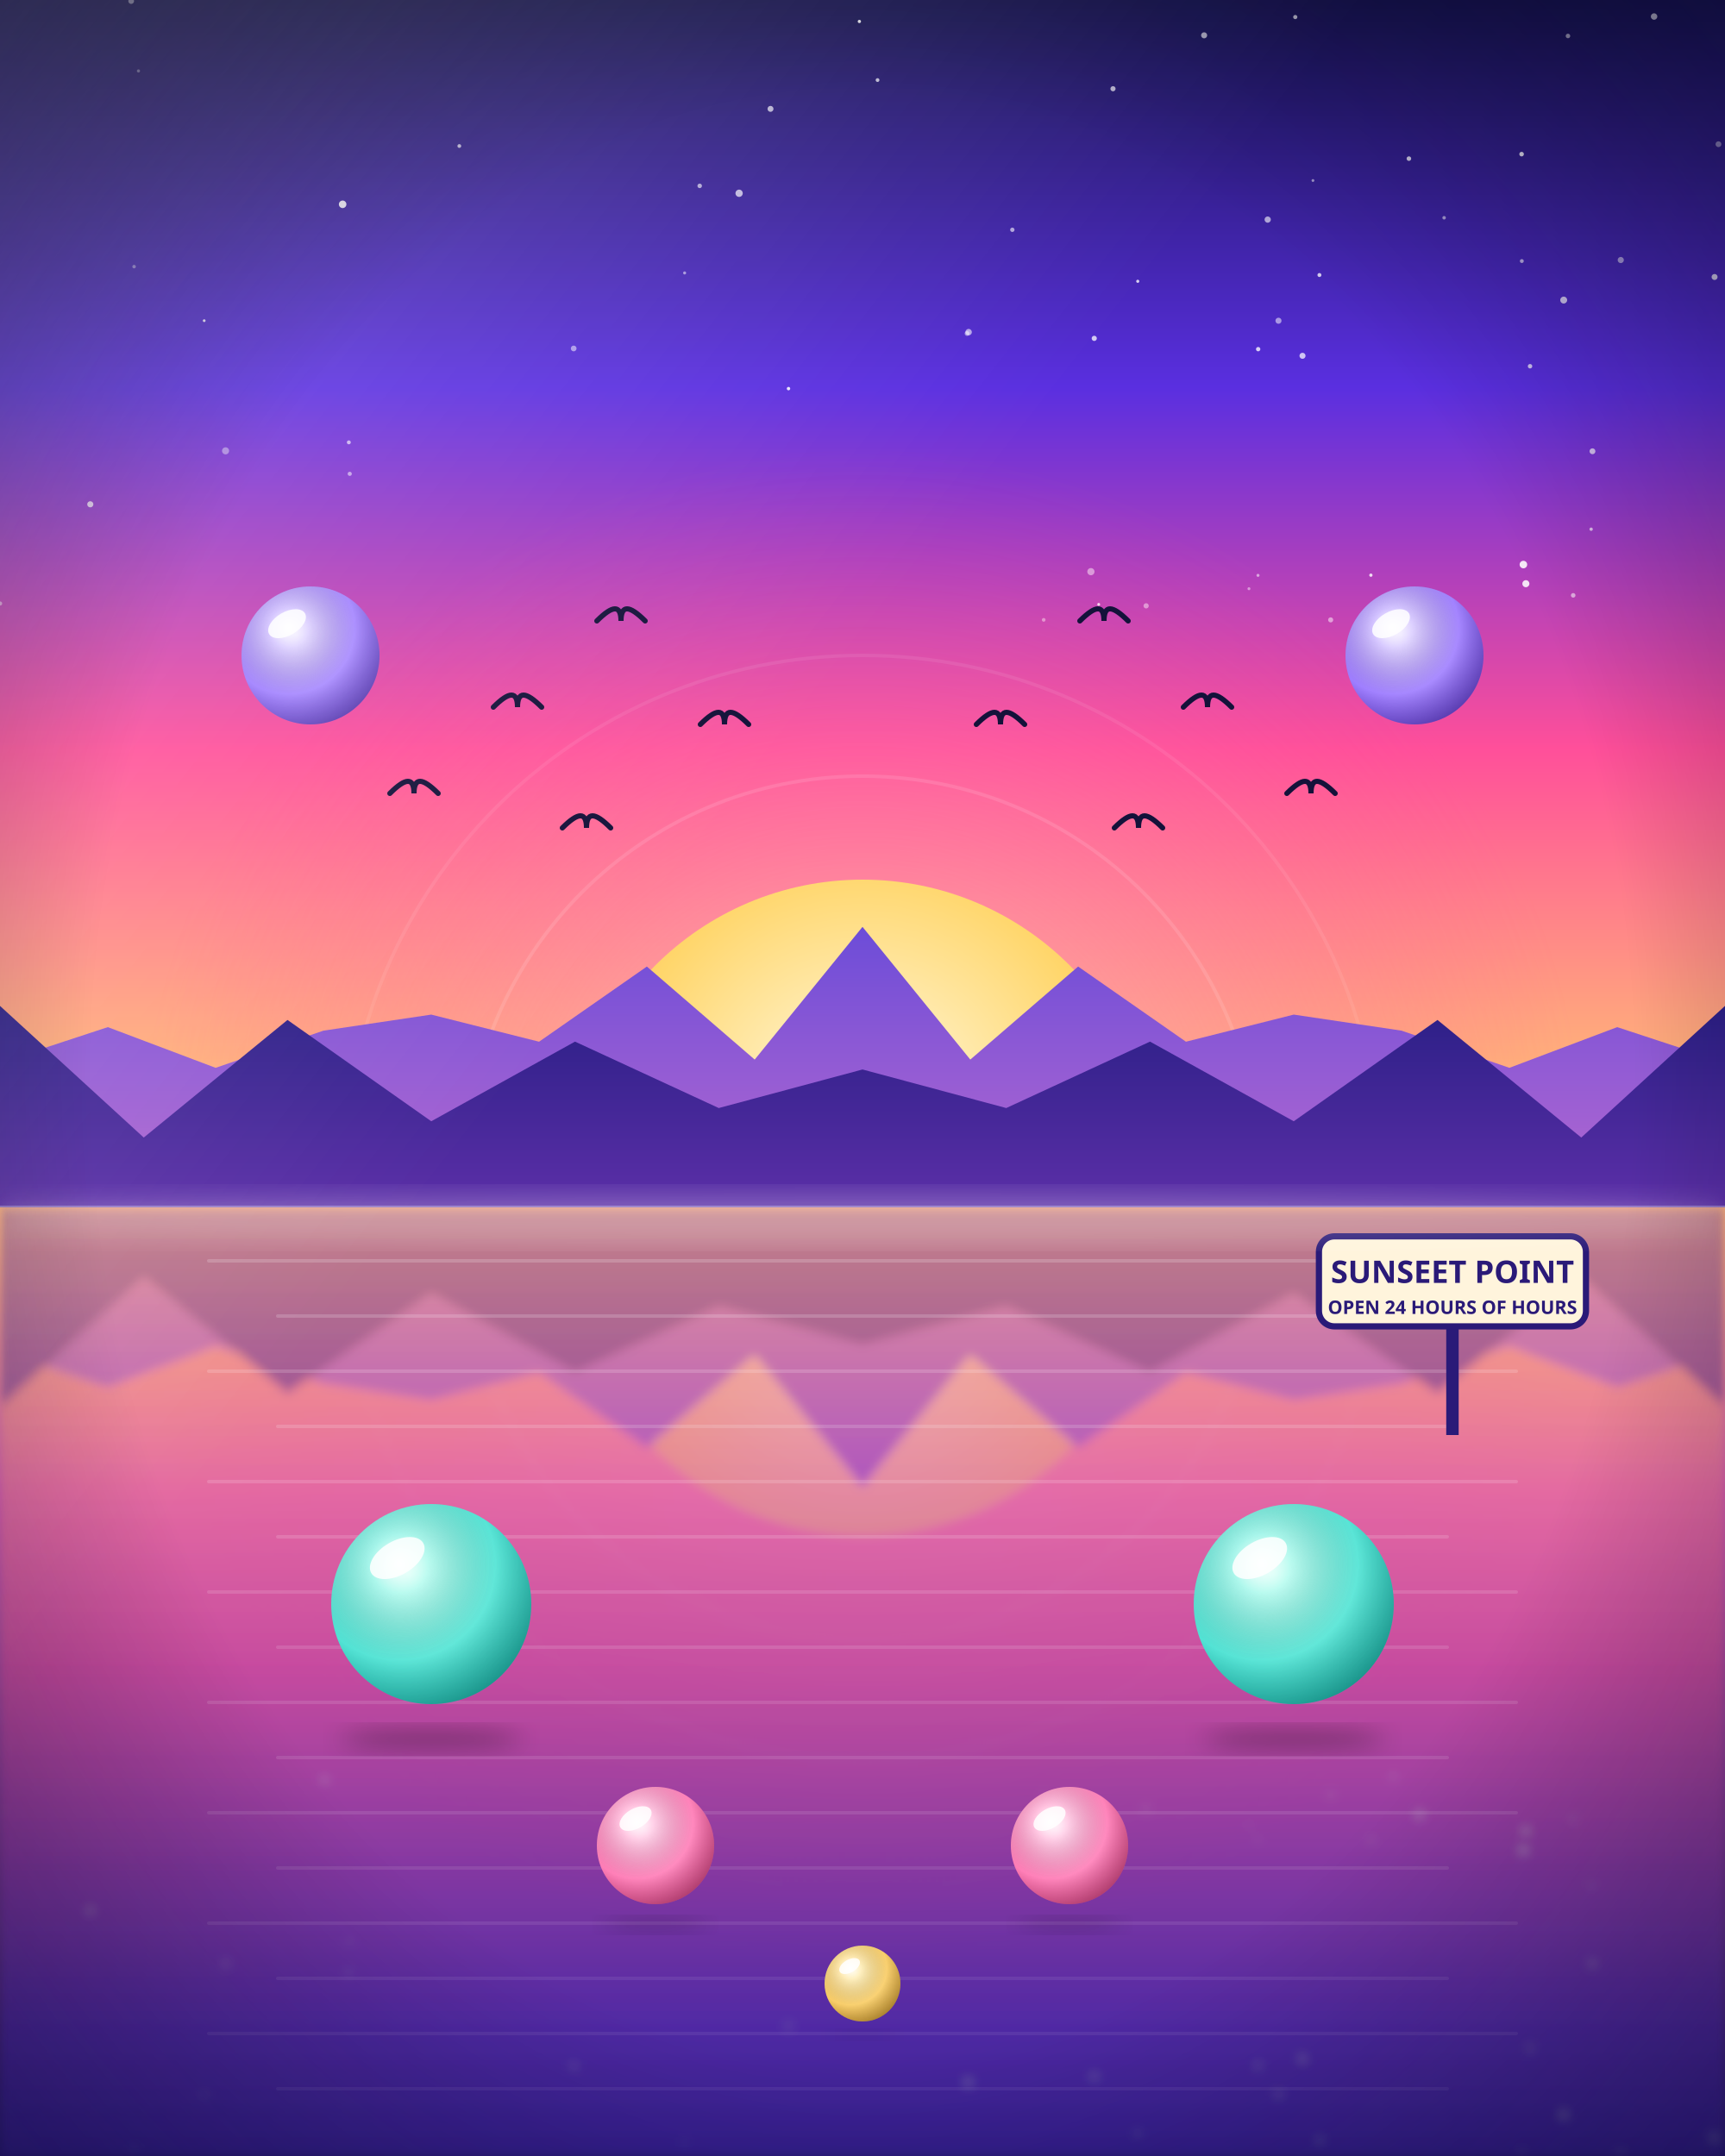
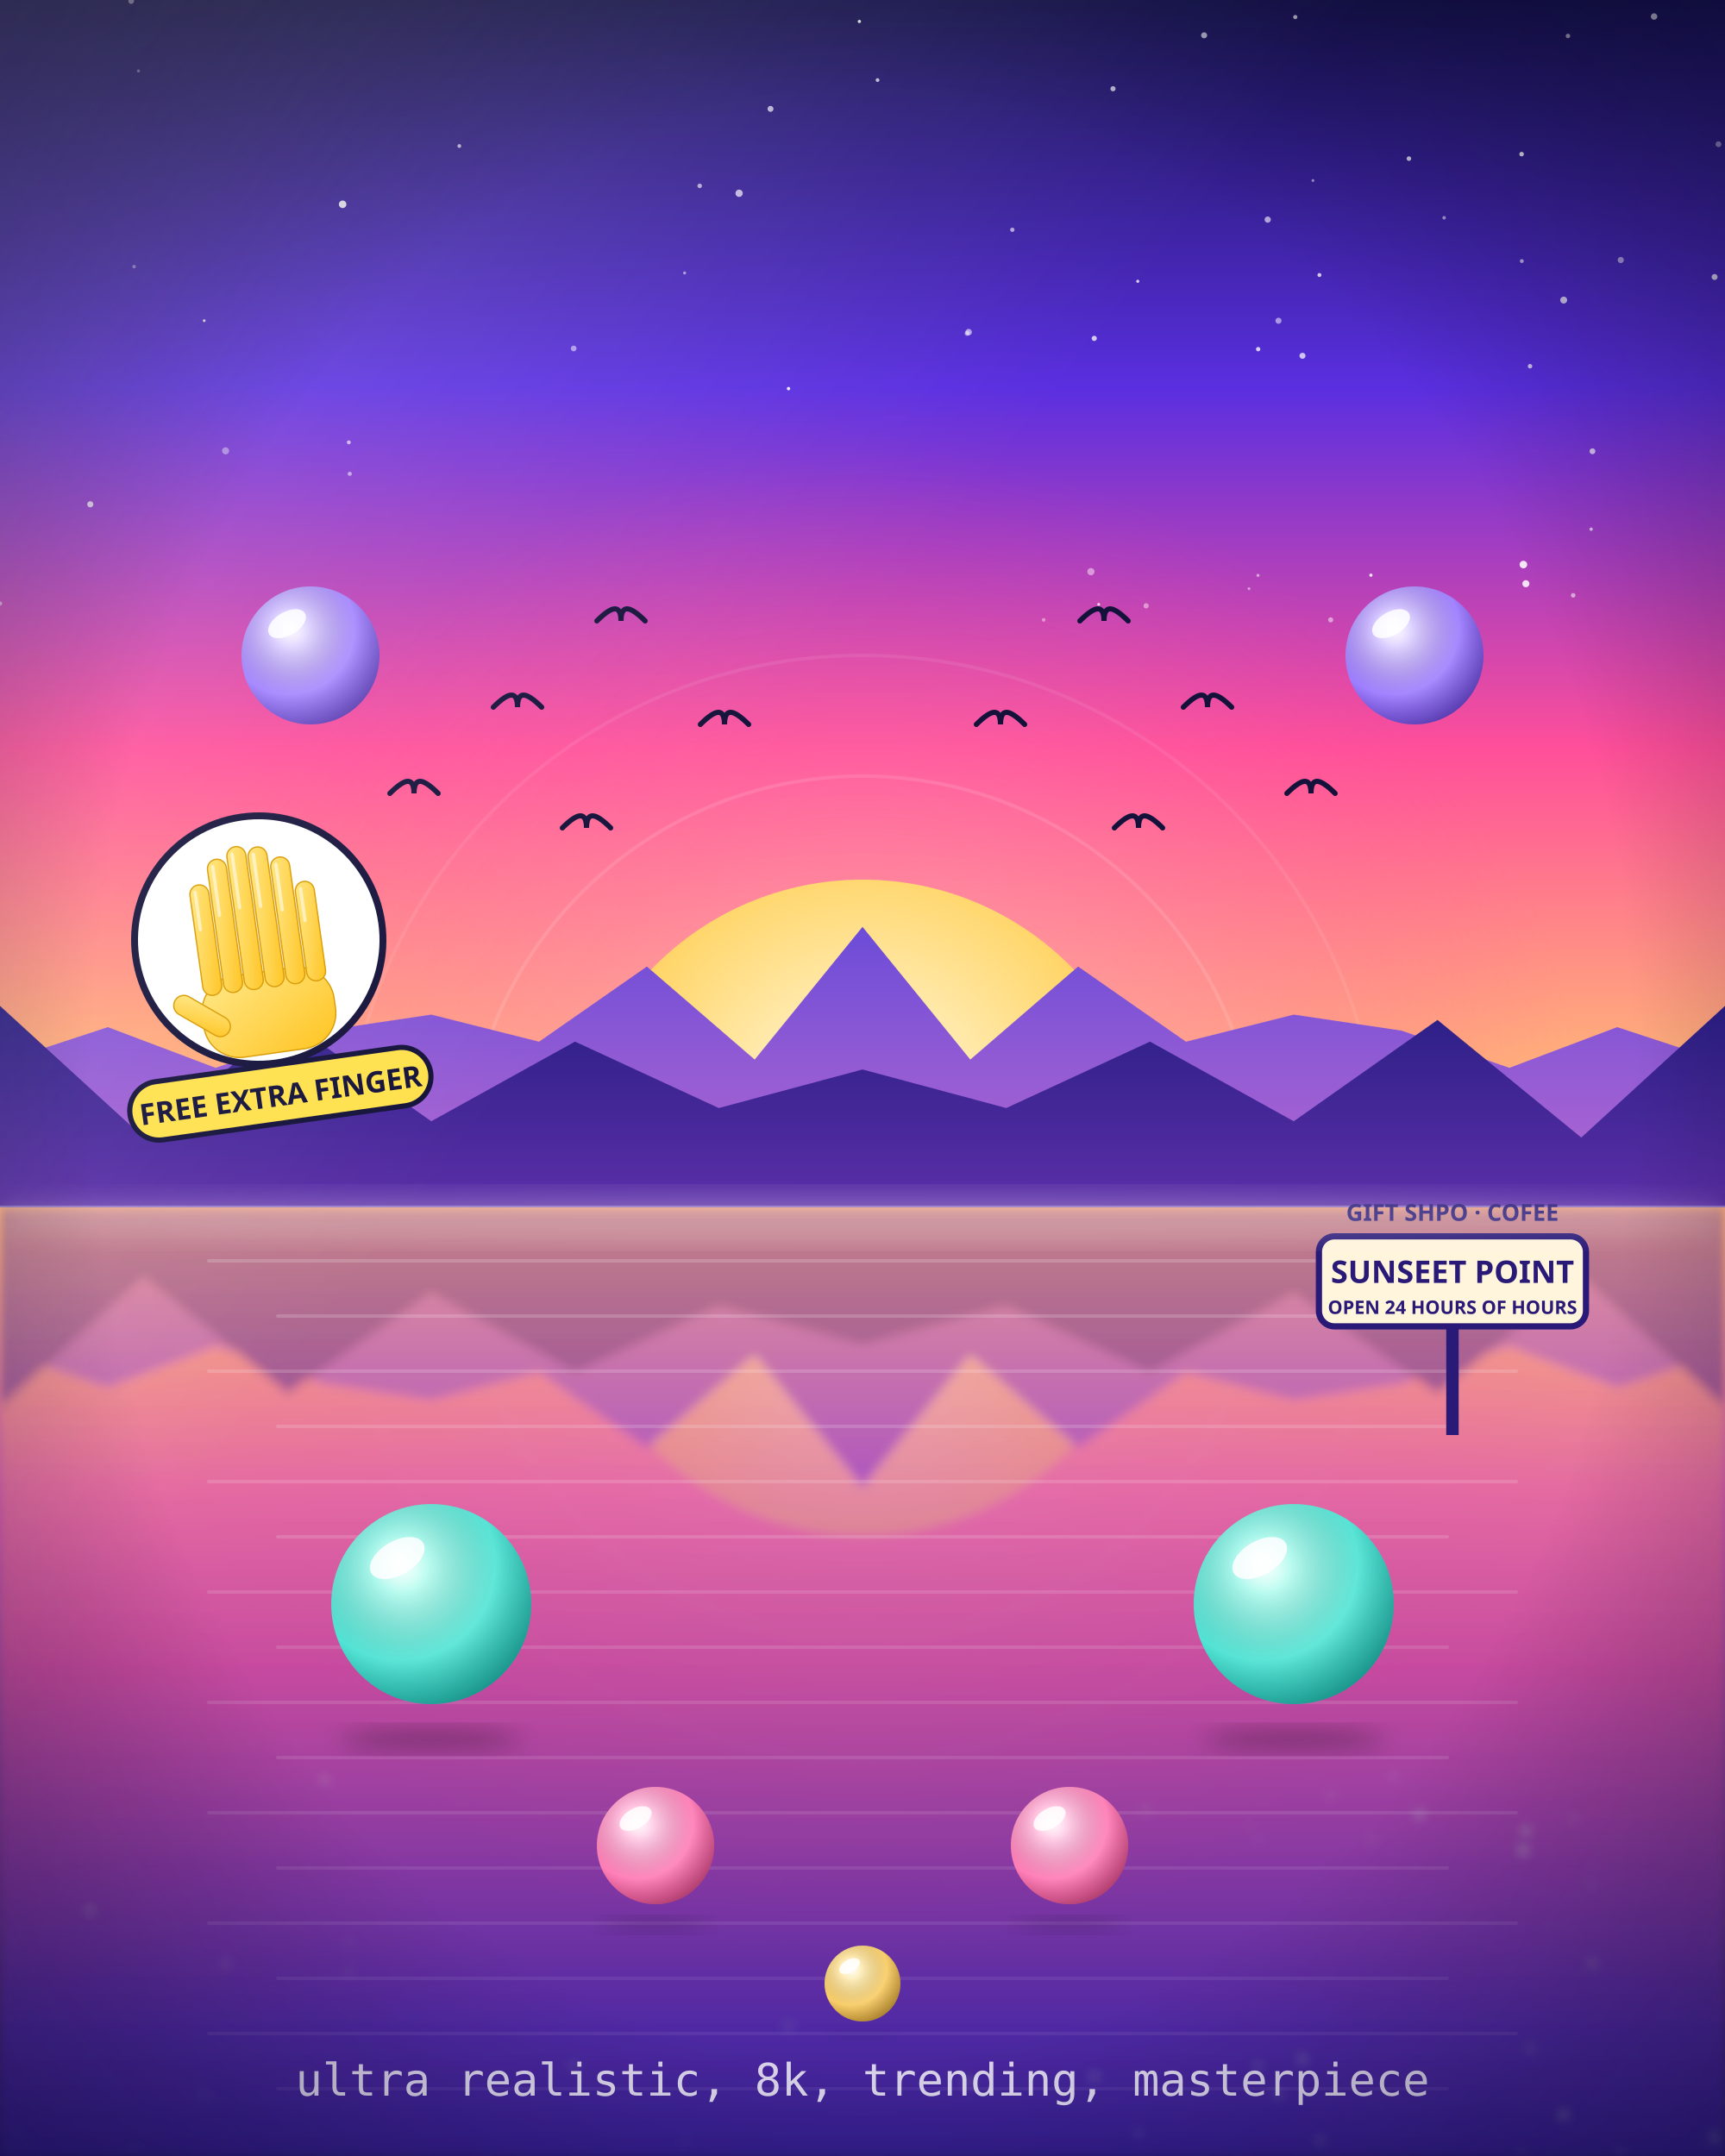
<svg xmlns="http://www.w3.org/2000/svg" viewBox="0 0 1000 1250" width="1000" height="1250">
  <defs>
    <radialGradient id="sph" cx=".34" cy=".3" r=".8">
      <stop offset="0" stop-color="#fff" stop-opacity=".95" />
      <stop offset=".18" stop-color="#fff" stop-opacity=".25" />
      <stop offset=".6" stop-color="#000" stop-opacity="0" />
      <stop offset="1" stop-color="#000" stop-opacity=".35" />
    </radialGradient>
    <filter id="blur8">
      <feGaussianBlur stdDeviation="8" />
    </filter>
    <filter id="blur20">
      <feGaussianBlur stdDeviation="20" />
    </filter>
    <filter id="blur3">
      <feGaussianBlur stdDeviation="3" />
    </filter>
    <linearGradient id="sky" x1="0" y1="0" x2="0" y2="1">
      <stop offset="0" stop-color="#15124d" />
      <stop offset=".32" stop-color="#5a2fe0" />
      <stop offset=".62" stop-color="#ff4f9a" />
      <stop offset=".88" stop-color="#ffb07a" />
      <stop offset="1" stop-color="#ffe3a8" />
    </linearGradient>
    <radialGradient id="halo">
      <stop offset="0" stop-color="#ffe9a8" stop-opacity=".95" />
      <stop offset=".35" stop-color="#ff9ab8" stop-opacity=".45" />
      <stop offset="1" stop-color="#ff4f9a" stop-opacity="0" />
    </radialGradient>
    <radialGradient id="sun" cx=".5" cy=".4" r=".7">
      <stop offset="0" stop-color="#fffbe8" />
      <stop offset=".6" stop-color="#ffd66b" />
      <stop offset="1" stop-color="#ff8a5c" />
    </radialGradient>
    <linearGradient id="far" x1="0" y1="0" x2="0" y2="1">
      <stop offset="0" stop-color="#6c4cd8" />
      <stop offset="1" stop-color="#b86ad0" />
    </linearGradient>
    <linearGradient id="near" x1="0" y1="0" x2="0" y2="1">
      <stop offset="0" stop-color="#2b1f86" />
      <stop offset="1" stop-color="#5c2fa8" />
    </linearGradient>
    <linearGradient id="lake" x1="0" y1="0" x2="0" y2="1">
      <stop offset="0" stop-color="#ffb07a" />
      <stop offset=".3" stop-color="#d45ab0" />
      <stop offset="1" stop-color="#2a1a78" />
    </linearGradient>
    <clipPath id="top">
      <rect width="1000" height="700" />
    </clipPath>
    <linearGradient id="sheen" x1="0" y1="0" x2="1" y2="1">
      <stop offset="0" stop-color="#fff" stop-opacity=".22" />
      <stop offset=".4" stop-color="#fff" stop-opacity="0" />
    </linearGradient>
    <radialGradient id="vig" cx=".5" cy=".5" r=".75">
      <stop offset=".6" stop-color="#000" stop-opacity="0" />
      <stop offset="1" stop-color="#0b0830" stop-opacity=".5" />
    </radialGradient>
  </defs>
  <g clip-path="url(#top)">
    <rect width="1000" height="700" fill="url(#sky)" />
    <circle cx="0.055" cy="349.891" r="1.205" fill="#fff" opacity="0.505" />
    <circle cx="729.371" cy="202.431" r="1.261" fill="#fff" opacity="0.776" />
    <circle cx="755.075" cy="206.283" r="1.758" fill="#fff" opacity="0.718" />
    <circle cx="816.757" cy="91.962" r="1.324" fill="#fff" opacity="0.754" />
    <circle cx="698.046" cy="20.477" r="1.757" fill="#fff" opacity="0.634" />
    <circle cx="922.402" cy="306.815" r="0.972" fill="#fff" opacity="0.657" />
    <circle cx="923.168" cy="261.631" r="1.701" fill="#fff" opacity="0.689" />
    <circle cx="911.995" cy="345.167" r="1.321" fill="#fff" opacity="0.568" />
    <circle cx="837.171" cy="126.256" r="1.014" fill="#fff" opacity="0.549" />
    <circle cx="428.47" cy="112.052" r="2.112" fill="#fff" opacity="0.679" />
    <circle cx="729.272" cy="333.584" r="0.882" fill="#fff" opacity="0.537" />
    <circle cx="560.63" cy="193.344" r="1.39" fill="#fff" opacity="0.496" />
    <circle cx="908.97" cy="20.854" r="1.312" fill="#fff" opacity="0.572" />
    <circle cx="664.421" cy="351.252" r="1.521" fill="#fff" opacity="0.483" />
    <circle cx="405.622" cy="107.766" r="1.31" fill="#fff" opacity="0.612" />
    <circle cx="332.572" cy="202.031" r="1.66" fill="#fff" opacity="0.517" />
    <circle cx="906.495" cy="173.978" r="2.008" fill="#fff" opacity="0.718" />
    <circle cx="634.35" cy="196.173" r="1.507" fill="#fff" opacity="0.744" />
    <circle cx="939.573" cy="150.754" r="1.792" fill="#fff" opacity="0.526" />
    <circle cx="586.86" cy="133.223" r="1.263" fill="#fff" opacity="0.596" />
    <circle cx="794.721" cy="333.472" r="0.956" fill="#fff" opacity="0.81" />
    <circle cx="77.73" cy="154.585" r="1.015" fill="#fff" opacity="0.439" />
    <circle cx="996.205" cy="83.602" r="1.685" fill="#fff" opacity="0.472" />
    <circle cx="457.107" cy="225.308" r="0.993" fill="#fff" opacity="0.861" />
    <circle cx="884.565" cy="338.418" r="2.039" fill="#fff" opacity="0.854" />
    <circle cx="761.128" cy="104.66" r="0.815" fill="#fff" opacity="0.524" />
    <circle cx="76.04" cy="0.602" r="1.664" fill="#fff" opacity="0.516" />
    <circle cx="741.149" cy="185.957" r="1.763" fill="#fff" opacity="0.519" />
    <circle cx="882.087" cy="89.362" r="1.324" fill="#fff" opacity="0.847" />
    <circle cx="118.373" cy="185.919" r="0.804" fill="#fff" opacity="0.856" />
    <circle cx="636.932" cy="350.404" r="0.829" fill="#fff" opacity="0.85" />
    <circle cx="188.134" cy="368.12" r="1.591" fill="#fff" opacity="0.74" />
    <circle cx="266.271" cy="84.655" r="1.093" fill="#fff" opacity="0.682" />
    <circle cx="52.345" cy="292.381" r="1.781" fill="#fff" opacity="0.757" />
    <circle cx="498.187" cy="12.438" r="0.954" fill="#fff" opacity="0.86" />
    <circle cx="130.76" cy="261.387" r="2.05" fill="#fff" opacity="0.419" />
    <circle cx="883.136" cy="327.319" r="2.19" fill="#fff" opacity="0.877" />
    <circle cx="764.885" cy="159.449" r="1.147" fill="#fff" opacity="0.764" />
    <circle cx="882.216" cy="151.354" r="1.129" fill="#fff" opacity="0.602" />
    <circle cx="886.985" cy="212.335" r="1.292" fill="#fff" opacity="0.711" />
    <circle cx="734.892" cy="127.309" r="1.815" fill="#fff" opacity="0.611" />
    <circle cx="198.626" cy="118.452" r="2.18" fill="#fff" opacity="0.897" />
    <circle cx="632.407" cy="331.433" r="2.086" fill="#fff" opacity="0.5" />
    <circle cx="645.215" cy="51.448" r="1.496" fill="#fff" opacity="0.679" />
    <circle cx="771.402" cy="359.391" r="1.475" fill="#fff" opacity="0.494" />
    <circle cx="446.669" cy="63.118" r="1.728" fill="#fff" opacity="0.661" />
    <circle cx="561.522" cy="192.561" r="1.86" fill="#fff" opacity="0.581" />
    <circle cx="750.879" cy="9.887" r="1.218" fill="#fff" opacity="0.671" />
    <circle cx="202.756" cy="274.714" r="1.207" fill="#fff" opacity="0.518" />
    <circle cx="659.572" cy="163.085" r="0.905" fill="#fff" opacity="0.786" />
    <circle cx="822.866" cy="347.87" r="2.074" fill="#fff" opacity="0.74" />
    <circle cx="958.888" cy="9.581" r="1.867" fill="#fff" opacity="0.701" />
    <circle cx="724.037" cy="341.316" r="0.852" fill="#fff" opacity="0.468" />
    <circle cx="80.271" cy="41.129" r="0.919" fill="#fff" opacity="0.405" />
    <circle cx="605.042" cy="359.384" r="1.069" fill="#fff" opacity="0.467" />
    <circle cx="202.218" cy="256.466" r="1.141" fill="#fff" opacity="0.628" />
    <circle cx="993.956" cy="160.589" r="1.743" fill="#fff" opacity="0.787" />
    <circle cx="396.883" cy="158.246" r="0.886" fill="#fff" opacity="0.515" />
    <circle cx="807.638" cy="370.259" r="1.013" fill="#fff" opacity="0.863" />
    <circle cx="508.724" cy="46.422" r="1.094" fill="#fff" opacity="0.701" />
    <circle cx="500" cy="680" r="420" fill="url(#halo)" />
    <circle cx="500" cy="680" r="230" fill="none" stroke="#fff" stroke-opacity=".12" stroke-width="2" />
    <circle cx="500" cy="680" r="300" fill="none" stroke="#fff" stroke-opacity=".08" stroke-width="2" />
    <circle cx="500" cy="680" r="170" fill="url(#sun)" />
    <polygon points="0,700 0,616.072 62.5,595.505 125,619.106 187.5,597.545 250,588.24 312.5,603.96 375,560.379 437.5,614.323 500,537.374 500,537.374 562.5,614.323 625,560.379 687.5,603.96 750,588.24 812.5,597.545 875,619.106 937.5,595.505 1000,616.072 1000,700" fill="url(#far)" />
    <polygon points="0,700 0,583.204 83.333,659.532 166.667,591.341 250,650.084 333.333,603.905 416.667,642.418 500,620.061 500,620.061 583.333,642.418 666.667,603.905 750,650.084 833.333,591.341 916.667,659.532 1000,583.204 1000,700" fill="url(#near)" />
    <path d="M0 700 H1000" stroke="#fff" stroke-opacity=".35" stroke-width="2" />
  </g>
  <rect y="700" width="1000" height="550" fill="url(#lake)" />
  <g transform="translate(0 1400) scale(1 -1)" opacity=".55" filter="url(#blur3)">
    <g clip-path="url(#top)">
      <rect width="1000" height="700" fill="url(#sky)" />
      <circle cx="0.055" cy="349.891" r="1.205" fill="#fff" opacity="0.505" />
      <circle cx="729.371" cy="202.431" r="1.261" fill="#fff" opacity="0.776" />
      <circle cx="755.075" cy="206.283" r="1.758" fill="#fff" opacity="0.718" />
      <circle cx="816.757" cy="91.962" r="1.324" fill="#fff" opacity="0.754" />
      <circle cx="698.046" cy="20.477" r="1.757" fill="#fff" opacity="0.634" />
      <circle cx="922.402" cy="306.815" r="0.972" fill="#fff" opacity="0.657" />
      <circle cx="923.168" cy="261.631" r="1.701" fill="#fff" opacity="0.689" />
      <circle cx="911.995" cy="345.167" r="1.321" fill="#fff" opacity="0.568" />
      <circle cx="837.171" cy="126.256" r="1.014" fill="#fff" opacity="0.549" />
      <circle cx="428.47" cy="112.052" r="2.112" fill="#fff" opacity="0.679" />
      <circle cx="729.272" cy="333.584" r="0.882" fill="#fff" opacity="0.537" />
      <circle cx="560.63" cy="193.344" r="1.39" fill="#fff" opacity="0.496" />
      <circle cx="908.97" cy="20.854" r="1.312" fill="#fff" opacity="0.572" />
      <circle cx="664.421" cy="351.252" r="1.521" fill="#fff" opacity="0.483" />
      <circle cx="405.622" cy="107.766" r="1.31" fill="#fff" opacity="0.612" />
      <circle cx="332.572" cy="202.031" r="1.66" fill="#fff" opacity="0.517" />
      <circle cx="906.495" cy="173.978" r="2.008" fill="#fff" opacity="0.718" />
      <circle cx="634.35" cy="196.173" r="1.507" fill="#fff" opacity="0.744" />
      <circle cx="939.573" cy="150.754" r="1.792" fill="#fff" opacity="0.526" />
      <circle cx="586.86" cy="133.223" r="1.263" fill="#fff" opacity="0.596" />
      <circle cx="794.721" cy="333.472" r="0.956" fill="#fff" opacity="0.81" />
      <circle cx="77.73" cy="154.585" r="1.015" fill="#fff" opacity="0.439" />
      <circle cx="996.205" cy="83.602" r="1.685" fill="#fff" opacity="0.472" />
      <circle cx="457.107" cy="225.308" r="0.993" fill="#fff" opacity="0.861" />
      <circle cx="884.565" cy="338.418" r="2.039" fill="#fff" opacity="0.854" />
      <circle cx="761.128" cy="104.66" r="0.815" fill="#fff" opacity="0.524" />
      <circle cx="76.04" cy="0.602" r="1.664" fill="#fff" opacity="0.516" />
      <circle cx="741.149" cy="185.957" r="1.763" fill="#fff" opacity="0.519" />
      <circle cx="882.087" cy="89.362" r="1.324" fill="#fff" opacity="0.847" />
      <circle cx="118.373" cy="185.919" r="0.804" fill="#fff" opacity="0.856" />
      <circle cx="636.932" cy="350.404" r="0.829" fill="#fff" opacity="0.85" />
      <circle cx="188.134" cy="368.12" r="1.591" fill="#fff" opacity="0.74" />
      <circle cx="266.271" cy="84.655" r="1.093" fill="#fff" opacity="0.682" />
      <circle cx="52.345" cy="292.381" r="1.781" fill="#fff" opacity="0.757" />
      <circle cx="498.187" cy="12.438" r="0.954" fill="#fff" opacity="0.86" />
      <circle cx="130.76" cy="261.387" r="2.05" fill="#fff" opacity="0.419" />
      <circle cx="883.136" cy="327.319" r="2.19" fill="#fff" opacity="0.877" />
      <circle cx="764.885" cy="159.449" r="1.147" fill="#fff" opacity="0.764" />
      <circle cx="882.216" cy="151.354" r="1.129" fill="#fff" opacity="0.602" />
      <circle cx="886.985" cy="212.335" r="1.292" fill="#fff" opacity="0.711" />
      <circle cx="734.892" cy="127.309" r="1.815" fill="#fff" opacity="0.611" />
      <circle cx="198.626" cy="118.452" r="2.18" fill="#fff" opacity="0.897" />
      <circle cx="632.407" cy="331.433" r="2.086" fill="#fff" opacity="0.5" />
      <circle cx="645.215" cy="51.448" r="1.496" fill="#fff" opacity="0.679" />
      <circle cx="771.402" cy="359.391" r="1.475" fill="#fff" opacity="0.494" />
      <circle cx="446.669" cy="63.118" r="1.728" fill="#fff" opacity="0.661" />
      <circle cx="561.522" cy="192.561" r="1.86" fill="#fff" opacity="0.581" />
      <circle cx="750.879" cy="9.887" r="1.218" fill="#fff" opacity="0.671" />
      <circle cx="202.756" cy="274.714" r="1.207" fill="#fff" opacity="0.518" />
      <circle cx="659.572" cy="163.085" r="0.905" fill="#fff" opacity="0.786" />
      <circle cx="822.866" cy="347.87" r="2.074" fill="#fff" opacity="0.74" />
      <circle cx="958.888" cy="9.581" r="1.867" fill="#fff" opacity="0.701" />
      <circle cx="724.037" cy="341.316" r="0.852" fill="#fff" opacity="0.468" />
      <circle cx="80.271" cy="41.129" r="0.919" fill="#fff" opacity="0.405" />
      <circle cx="605.042" cy="359.384" r="1.069" fill="#fff" opacity="0.467" />
      <circle cx="202.218" cy="256.466" r="1.141" fill="#fff" opacity="0.628" />
      <circle cx="993.956" cy="160.589" r="1.743" fill="#fff" opacity="0.787" />
      <circle cx="396.883" cy="158.246" r="0.886" fill="#fff" opacity="0.515" />
      <circle cx="807.638" cy="370.259" r="1.013" fill="#fff" opacity="0.863" />
      <circle cx="508.724" cy="46.422" r="1.094" fill="#fff" opacity="0.701" />
      <circle cx="500" cy="680" r="420" fill="url(#halo)" />
      <circle cx="500" cy="680" r="230" fill="none" stroke="#fff" stroke-opacity=".12" stroke-width="2" />
      <circle cx="500" cy="680" r="300" fill="none" stroke="#fff" stroke-opacity=".08" stroke-width="2" />
      <circle cx="500" cy="680" r="170" fill="url(#sun)" />
      <polygon points="0,700 0,616.072 62.5,595.505 125,619.106 187.5,597.545 250,588.24 312.5,603.96 375,560.379 437.5,614.323 500,537.374 500,537.374 562.5,614.323 625,560.379 687.5,603.96 750,588.24 812.5,597.545 875,619.106 937.5,595.505 1000,616.072 1000,700" fill="url(#far)" />
      <polygon points="0,700 0,583.204 83.333,659.532 166.667,591.341 250,650.084 333.333,603.905 416.667,642.418 500,620.061 500,620.061 583.333,642.418 666.667,603.905 750,650.084 833.333,591.341 916.667,659.532 1000,583.204 1000,700" fill="url(#near)" />
      <path d="M0 700 H1000" stroke="#fff" stroke-opacity=".35" stroke-width="2" />
    </g>
  </g>
  <rect y="700" width="1000" height="550" fill="url(#lake)" opacity=".35" />
  <rect x="120" y="730" width="760" height="2" fill="#fff" opacity="0.18" rx="1" />
  <rect x="160" y="762" width="680" height="2" fill="#fff" opacity="0.172" rx="1" />
  <rect x="120" y="794" width="760" height="2" fill="#fff" opacity="0.164" rx="1" />
  <rect x="160" y="826" width="680" height="2" fill="#fff" opacity="0.156" rx="1" />
  <rect x="120" y="858" width="760" height="2" fill="#fff" opacity="0.148" rx="1" />
  <rect x="160" y="890" width="680" height="2" fill="#fff" opacity="0.14" rx="1" />
  <rect x="120" y="922" width="760" height="2" fill="#fff" opacity="0.132" rx="1" />
  <rect x="160" y="954" width="680" height="2" fill="#fff" opacity="0.124" rx="1" />
  <rect x="120" y="986" width="760" height="2" fill="#fff" opacity="0.116" rx="1" />
  <rect x="160" y="1018" width="680" height="2" fill="#fff" opacity="0.108" rx="1" />
  <rect x="120" y="1050" width="760" height="2" fill="#fff" opacity="0.1" rx="1" />
  <rect x="160" y="1082" width="680" height="2" fill="#fff" opacity="0.092" rx="1" />
  <rect x="120" y="1114" width="760" height="2" fill="#fff" opacity="0.084" rx="1" />
  <rect x="160" y="1146" width="680" height="2" fill="#fff" opacity="0.076" rx="1" />
  <rect x="120" y="1178" width="760" height="2" fill="#fff" opacity="0.068" rx="1" />
  <rect x="160" y="1210" width="680" height="2" fill="#fff" opacity="0.06" rx="1" />
  <path d="M346 360 q14 -14 14 0 q0 -14 14 0" fill="none" stroke="#14123a" stroke-width="3" stroke-linecap="round" />
  <path d="M626 360 q14 -14 14 0 q0 -14 14 0" fill="none" stroke="#14123a" stroke-width="3" stroke-linecap="round" />
  <path d="M286 410 q14 -14 14 0 q0 -14 14 0" fill="none" stroke="#14123a" stroke-width="3" stroke-linecap="round" />
  <path d="M686 410 q14 -14 14 0 q0 -14 14 0" fill="none" stroke="#14123a" stroke-width="3" stroke-linecap="round" />
  <path d="M406 420 q14 -14 14 0 q0 -14 14 0" fill="none" stroke="#14123a" stroke-width="3" stroke-linecap="round" />
  <path d="M566 420 q14 -14 14 0 q0 -14 14 0" fill="none" stroke="#14123a" stroke-width="3" stroke-linecap="round" />
  <path d="M226 460 q14 -14 14 0 q0 -14 14 0" fill="none" stroke="#14123a" stroke-width="3" stroke-linecap="round" />
  <path d="M746 460 q14 -14 14 0 q0 -14 14 0" fill="none" stroke="#14123a" stroke-width="3" stroke-linecap="round" />
  <path d="M326 480 q14 -14 14 0 q0 -14 14 0" fill="none" stroke="#14123a" stroke-width="3" stroke-linecap="round" />
  <path d="M646 480 q14 -14 14 0 q0 -14 14 0" fill="none" stroke="#14123a" stroke-width="3" stroke-linecap="round" />
  <g transform="translate(842 724) scale(.9)">
    <rect x="-4" y="0" width="8" height="120" fill="#2a1a78" />
    <rect x="-86" y="-8" width="172" height="58" rx="10" fill="#fff4dc" stroke="#2a1a78" stroke-width="4" />
    <text x="0" y="22" text-anchor="middle" font-family="Bricolage, sans-serif" font-weight="800" font-size="20" fill="#2a1a78">SUNSEET POINT</text>
    <text x="0" y="42" text-anchor="middle" font-family="Bricolage, sans-serif" font-weight="600" font-size="12" fill="#2a1a78">OPEN 24 HOURS OF HOURS</text>
+     <text x="0" y="-18" text-anchor="middle" font-family="Bricolage, sans-serif" font-weight="800" font-size="15" fill="#2a1a78">GIFT SHPO · COFEE</text>
+   </g>
+   <g transform="rotate(-8 150 545)">
+     <circle cx="150" cy="545" r="72" fill="#fff" stroke="#14123a" stroke-width="4" />
+     <g transform="translate(150 556) scale(0.19)">
+       <defs>
+         <linearGradient id="skin" x1="0" y1="0" x2="1" y2="1">
+           <stop offset="0" stop-color="#ffe680" />
+           <stop offset="1" stop-color="#ffc21a" />
+         </linearGradient>
+       </defs>
+       <rect x="-203" y="40" width="406" height="250" rx="110" fill="url(#skin)" stroke="#d99a00" stroke-width="4" />
+       <rect x="-299" y="120" width="190" height="62" rx="31" fill="url(#skin)" stroke="#d99a00" stroke-width="4" transform="rotate(38 -199 150)" />
+       <rect x="-189" y="-250" width="58" height="340" rx="29" fill="url(#skin)" stroke="#d99a00" stroke-width="4" />
+       <rect x="-177" y="-234" width="10" height="125" rx="5" fill="#fff" opacity=".55" />
+       <rect x="-125" y="-320" width="58" height="410" rx="29" fill="url(#skin)" stroke="#d99a00" stroke-width="4" />
+       <rect x="-113" y="-304" width="10" height="160" rx="5" fill="#fff" opacity=".55" />
+       <rect x="-61" y="-350" width="58" height="440" rx="29" fill="url(#skin)" stroke="#d99a00" stroke-width="4" />
+       <rect x="-49" y="-334" width="10" height="175" rx="5" fill="#fff" opacity=".55" />
+       <rect x="3" y="-340" width="58" height="430" rx="29" fill="url(#skin)" stroke="#d99a00" stroke-width="4" />
+       <rect x="15" y="-324" width="10" height="170" rx="5" fill="#fff" opacity=".55" />
+       <rect x="67" y="-300" width="58" height="390" rx="29" fill="url(#skin)" stroke="#d99a00" stroke-width="4" />
+       <rect x="79" y="-284" width="10" height="150" rx="5" fill="#fff" opacity=".55" />
+       <rect x="131" y="-216" width="58" height="306" rx="29" fill="url(#skin)" stroke="#d99a00" stroke-width="4" />
+       <rect x="143" y="-200" width="10" height="108" rx="5" fill="#fff" opacity=".55" />
+     </g>
+     <rect x="62" y="618" width="176" height="34" rx="17" fill="#ffe14d" stroke="#14123a" stroke-width="3" />
+     <text x="150" y="642" text-anchor="middle" font-family="Bricolage, sans-serif" font-weight="800" font-size="17" fill="#14123a">FREE EXTRA FINGER</text>
  </g>
  <defs>
    <radialGradient id="s0" cx=".4" cy=".35" r=".75">
      <stop offset="0" stop-color="#b8fff0" />
      <stop offset="1" stop-color="#19d3c5" />
    </radialGradient>
  </defs>
  <ellipse cx="250" cy="1008.3" rx="52.2" ry="8.12" fill="#000" opacity=".28" filter="url(#blur8)" />
  <circle cx="250" cy="930" r="58" fill="url(#s0)" />
  <circle cx="250" cy="930" r="58" fill="url(#sph)" />
  <ellipse cx="230.28" cy="903.32" rx="17.4" ry="9.86" fill="#fff" opacity=".85" transform="rotate(-30 230.28 903.32)" />
  <defs>
    <radialGradient id="s1" cx=".4" cy=".35" r=".75">
      <stop offset="0" stop-color="#b8fff0" />
      <stop offset="1" stop-color="#19d3c5" />
    </radialGradient>
  </defs>
  <ellipse cx="750" cy="1008.3" rx="52.2" ry="8.12" fill="#000" opacity=".28" filter="url(#blur8)" />
  <circle cx="750" cy="930" r="58" fill="url(#s1)" />
  <circle cx="750" cy="930" r="58" fill="url(#sph)" />
  <ellipse cx="730.28" cy="903.32" rx="17.4" ry="9.86" fill="#fff" opacity=".85" transform="rotate(-30 730.28 903.32)" />
  <defs>
    <radialGradient id="s2" cx=".4" cy=".35" r=".75">
      <stop offset="0" stop-color="#ffd1ea" />
      <stop offset="1" stop-color="#ff4f9a" />
    </radialGradient>
  </defs>
  <ellipse cx="380" cy="1115.9" rx="30.6" ry="4.76" fill="#000" opacity=".28" filter="url(#blur8)" />
  <circle cx="380" cy="1070" r="34" fill="url(#s2)" />
  <circle cx="380" cy="1070" r="34" fill="url(#sph)" />
  <ellipse cx="368.44" cy="1054.36" rx="10.2" ry="5.78" fill="#fff" opacity=".85" transform="rotate(-30 368.44 1054.36)" />
  <defs>
    <radialGradient id="s3" cx=".4" cy=".35" r=".75">
      <stop offset="0" stop-color="#ffd1ea" />
      <stop offset="1" stop-color="#ff4f9a" />
    </radialGradient>
  </defs>
  <ellipse cx="620" cy="1115.9" rx="30.6" ry="4.76" fill="#000" opacity=".28" filter="url(#blur8)" />
  <circle cx="620" cy="1070" r="34" fill="url(#s3)" />
  <circle cx="620" cy="1070" r="34" fill="url(#sph)" />
  <ellipse cx="608.44" cy="1054.36" rx="10.2" ry="5.78" fill="#fff" opacity=".85" transform="rotate(-30 608.44 1054.36)" />
  <defs>
    <radialGradient id="s4" cx=".4" cy=".35" r=".75">
      <stop offset="0" stop-color="#fff0b8" />
      <stop offset="1" stop-color="#f5b83a" />
    </radialGradient>
  </defs>
  <ellipse cx="500" cy="1179.7" rx="19.8" ry="3.08" fill="#000" opacity=".28" filter="url(#blur8)" />
  <circle cx="500" cy="1150" r="22" fill="url(#s4)" />
  <circle cx="500" cy="1150" r="22" fill="url(#sph)" />
  <ellipse cx="492.52" cy="1139.88" rx="6.6" ry="3.74" fill="#fff" opacity=".85" transform="rotate(-30 492.52 1139.88)" />
  <defs>
    <radialGradient id="s5" cx=".4" cy=".35" r=".75">
      <stop offset="0" stop-color="#e0d4ff" />
      <stop offset="1" stop-color="#7a4dff" />
    </radialGradient>
  </defs>
  <circle cx="180" cy="380" r="40" fill="url(#s5)" />
  <circle cx="180" cy="380" r="40" fill="url(#sph)" />
  <ellipse cx="166.4" cy="361.6" rx="12" ry="6.8" fill="#fff" opacity=".85" transform="rotate(-30 166.4 361.6)" />
  <defs>
    <radialGradient id="s6" cx=".4" cy=".35" r=".75">
      <stop offset="0" stop-color="#e0d4ff" />
      <stop offset="1" stop-color="#7a4dff" />
    </radialGradient>
  </defs>
  <circle cx="820" cy="380" r="40" fill="url(#s6)" />
  <circle cx="820" cy="380" r="40" fill="url(#sph)" />
  <ellipse cx="806.4" cy="361.6" rx="12" ry="6.8" fill="#fff" opacity=".85" transform="rotate(-30 806.4 361.6)" />
  <ellipse cx="500" cy="706" rx="520" ry="16" fill="#fff" opacity=".2" filter="url(#blur8)" />
+   <text x="500" y="1215" text-anchor="middle" font-family="monospace" font-weight="500" font-size="26" fill="#fff" opacity="0.8">ultra realistic, 8k, trending, masterpiece</text>
  <rect width="1000" height="1250" fill="url(#sheen)" />
  <rect width="1000" height="1250" fill="url(#vig)" />
</svg>
